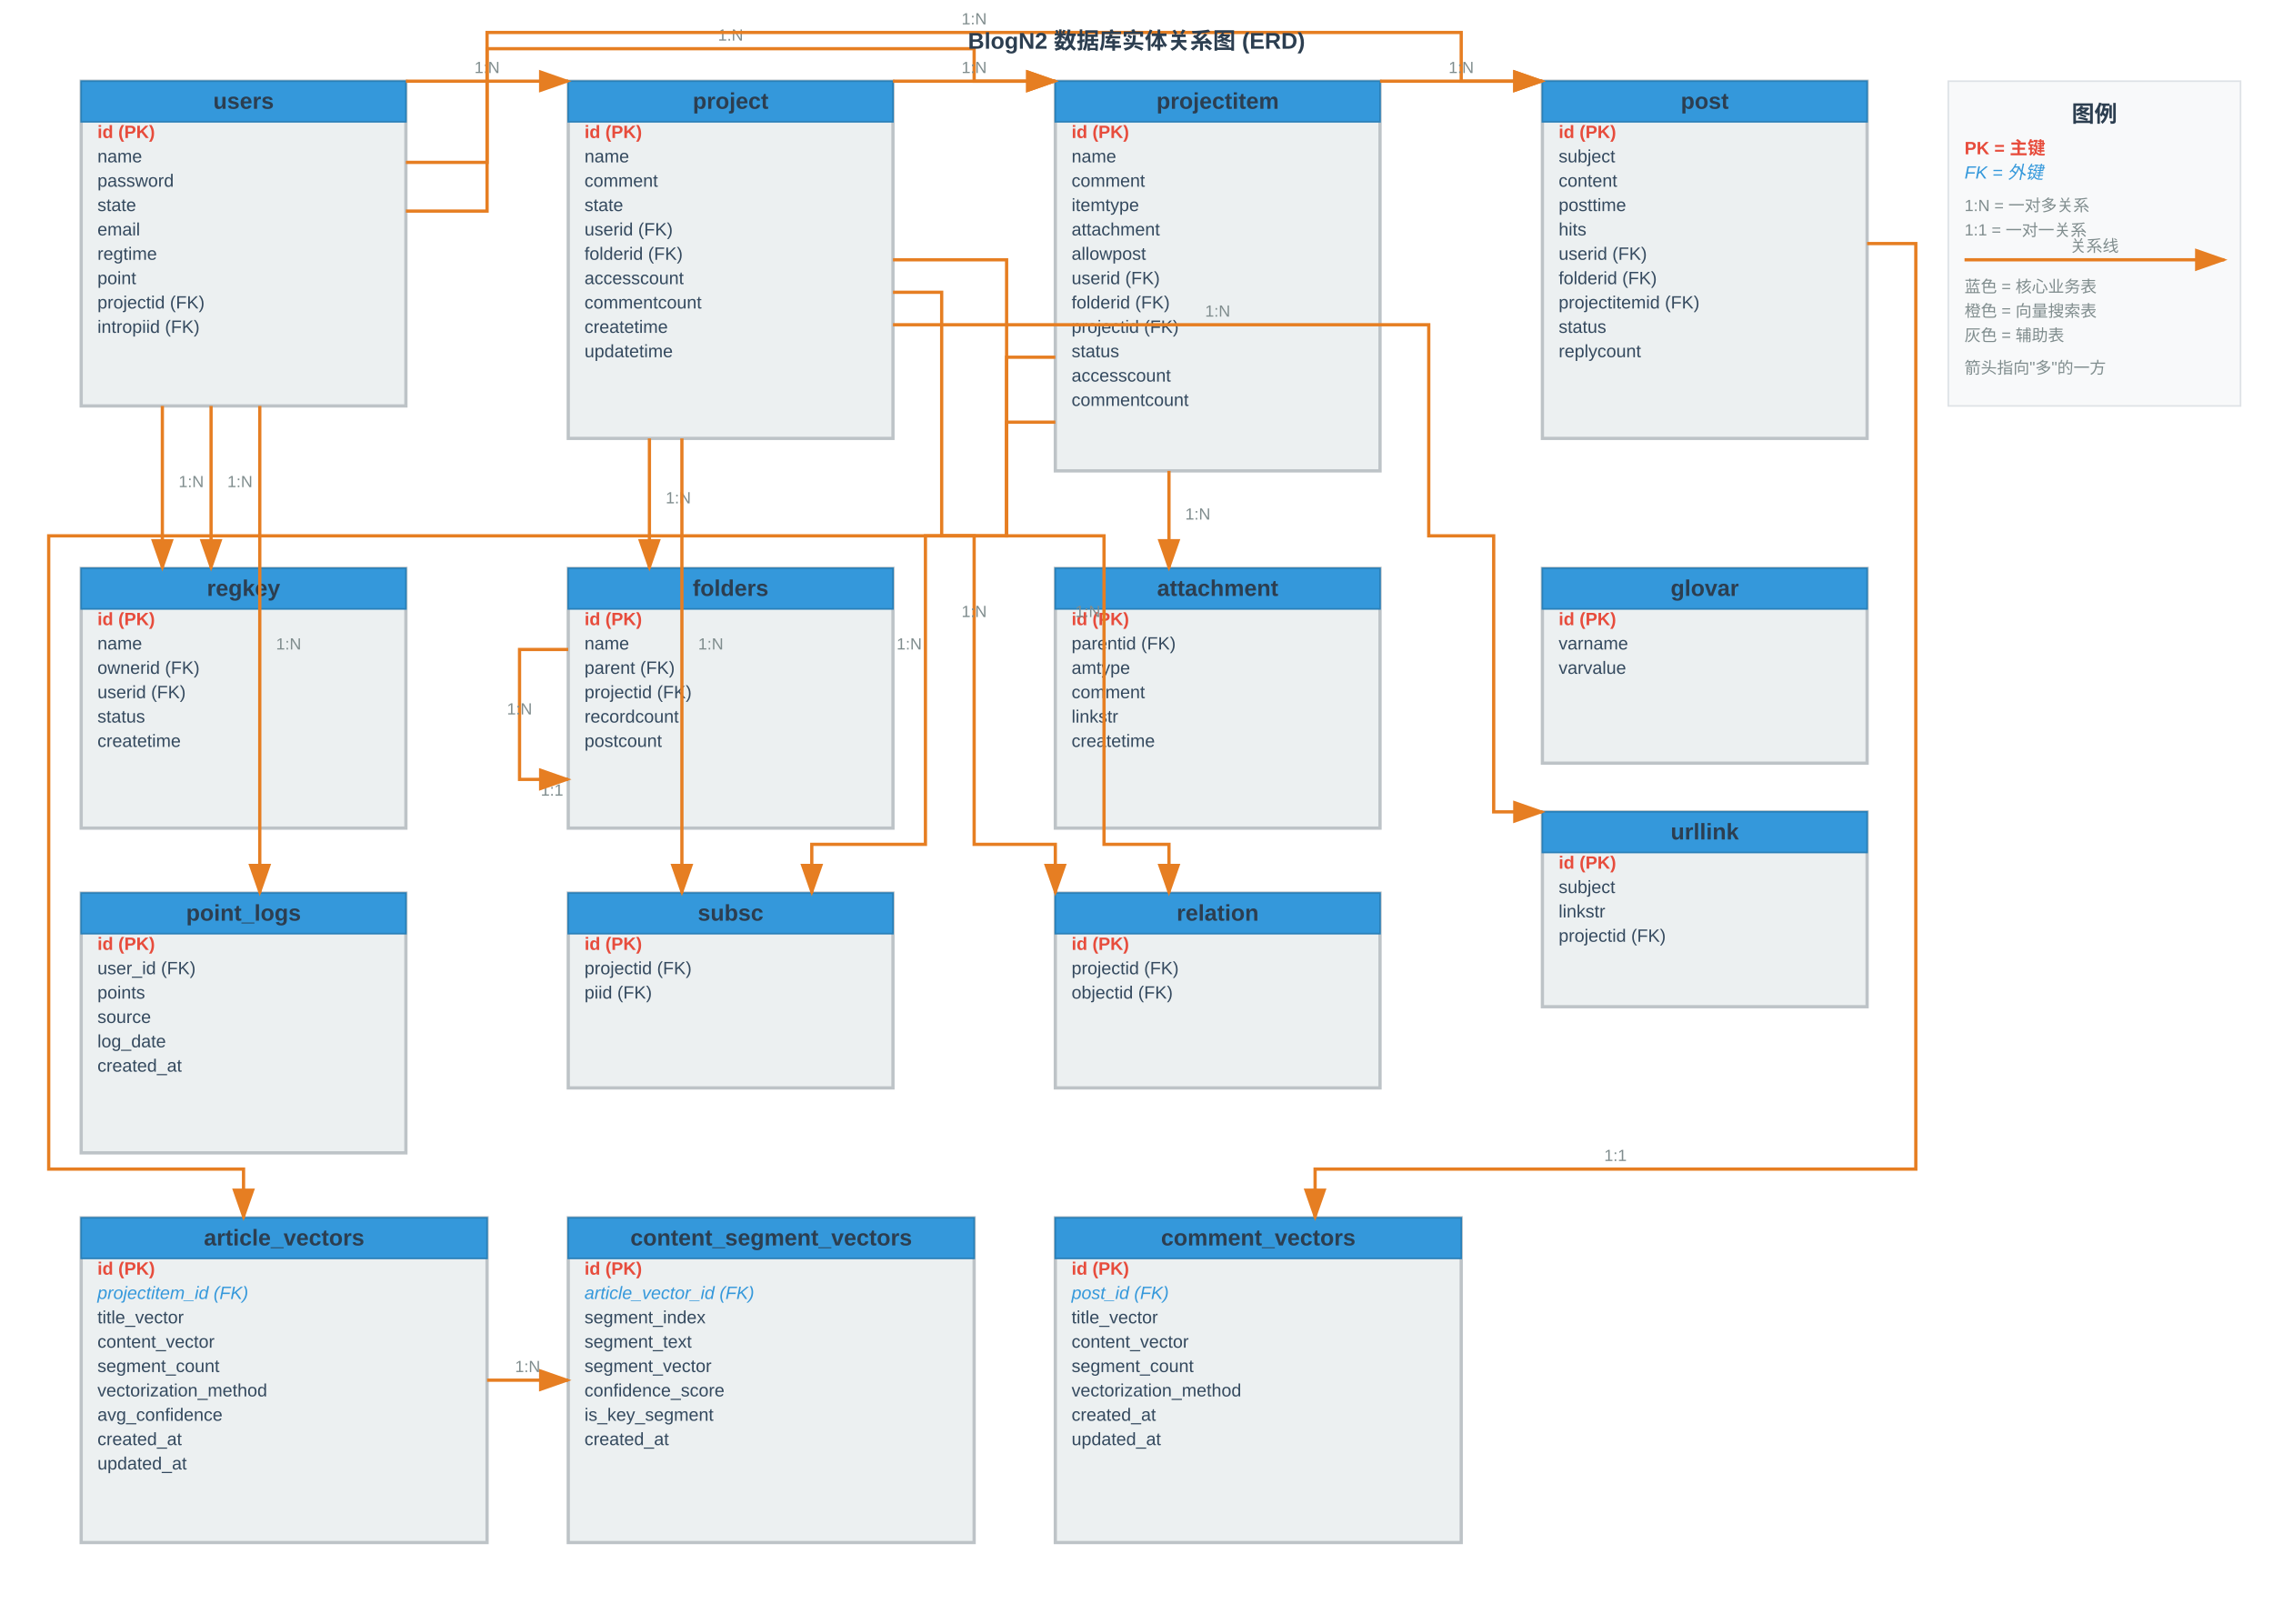
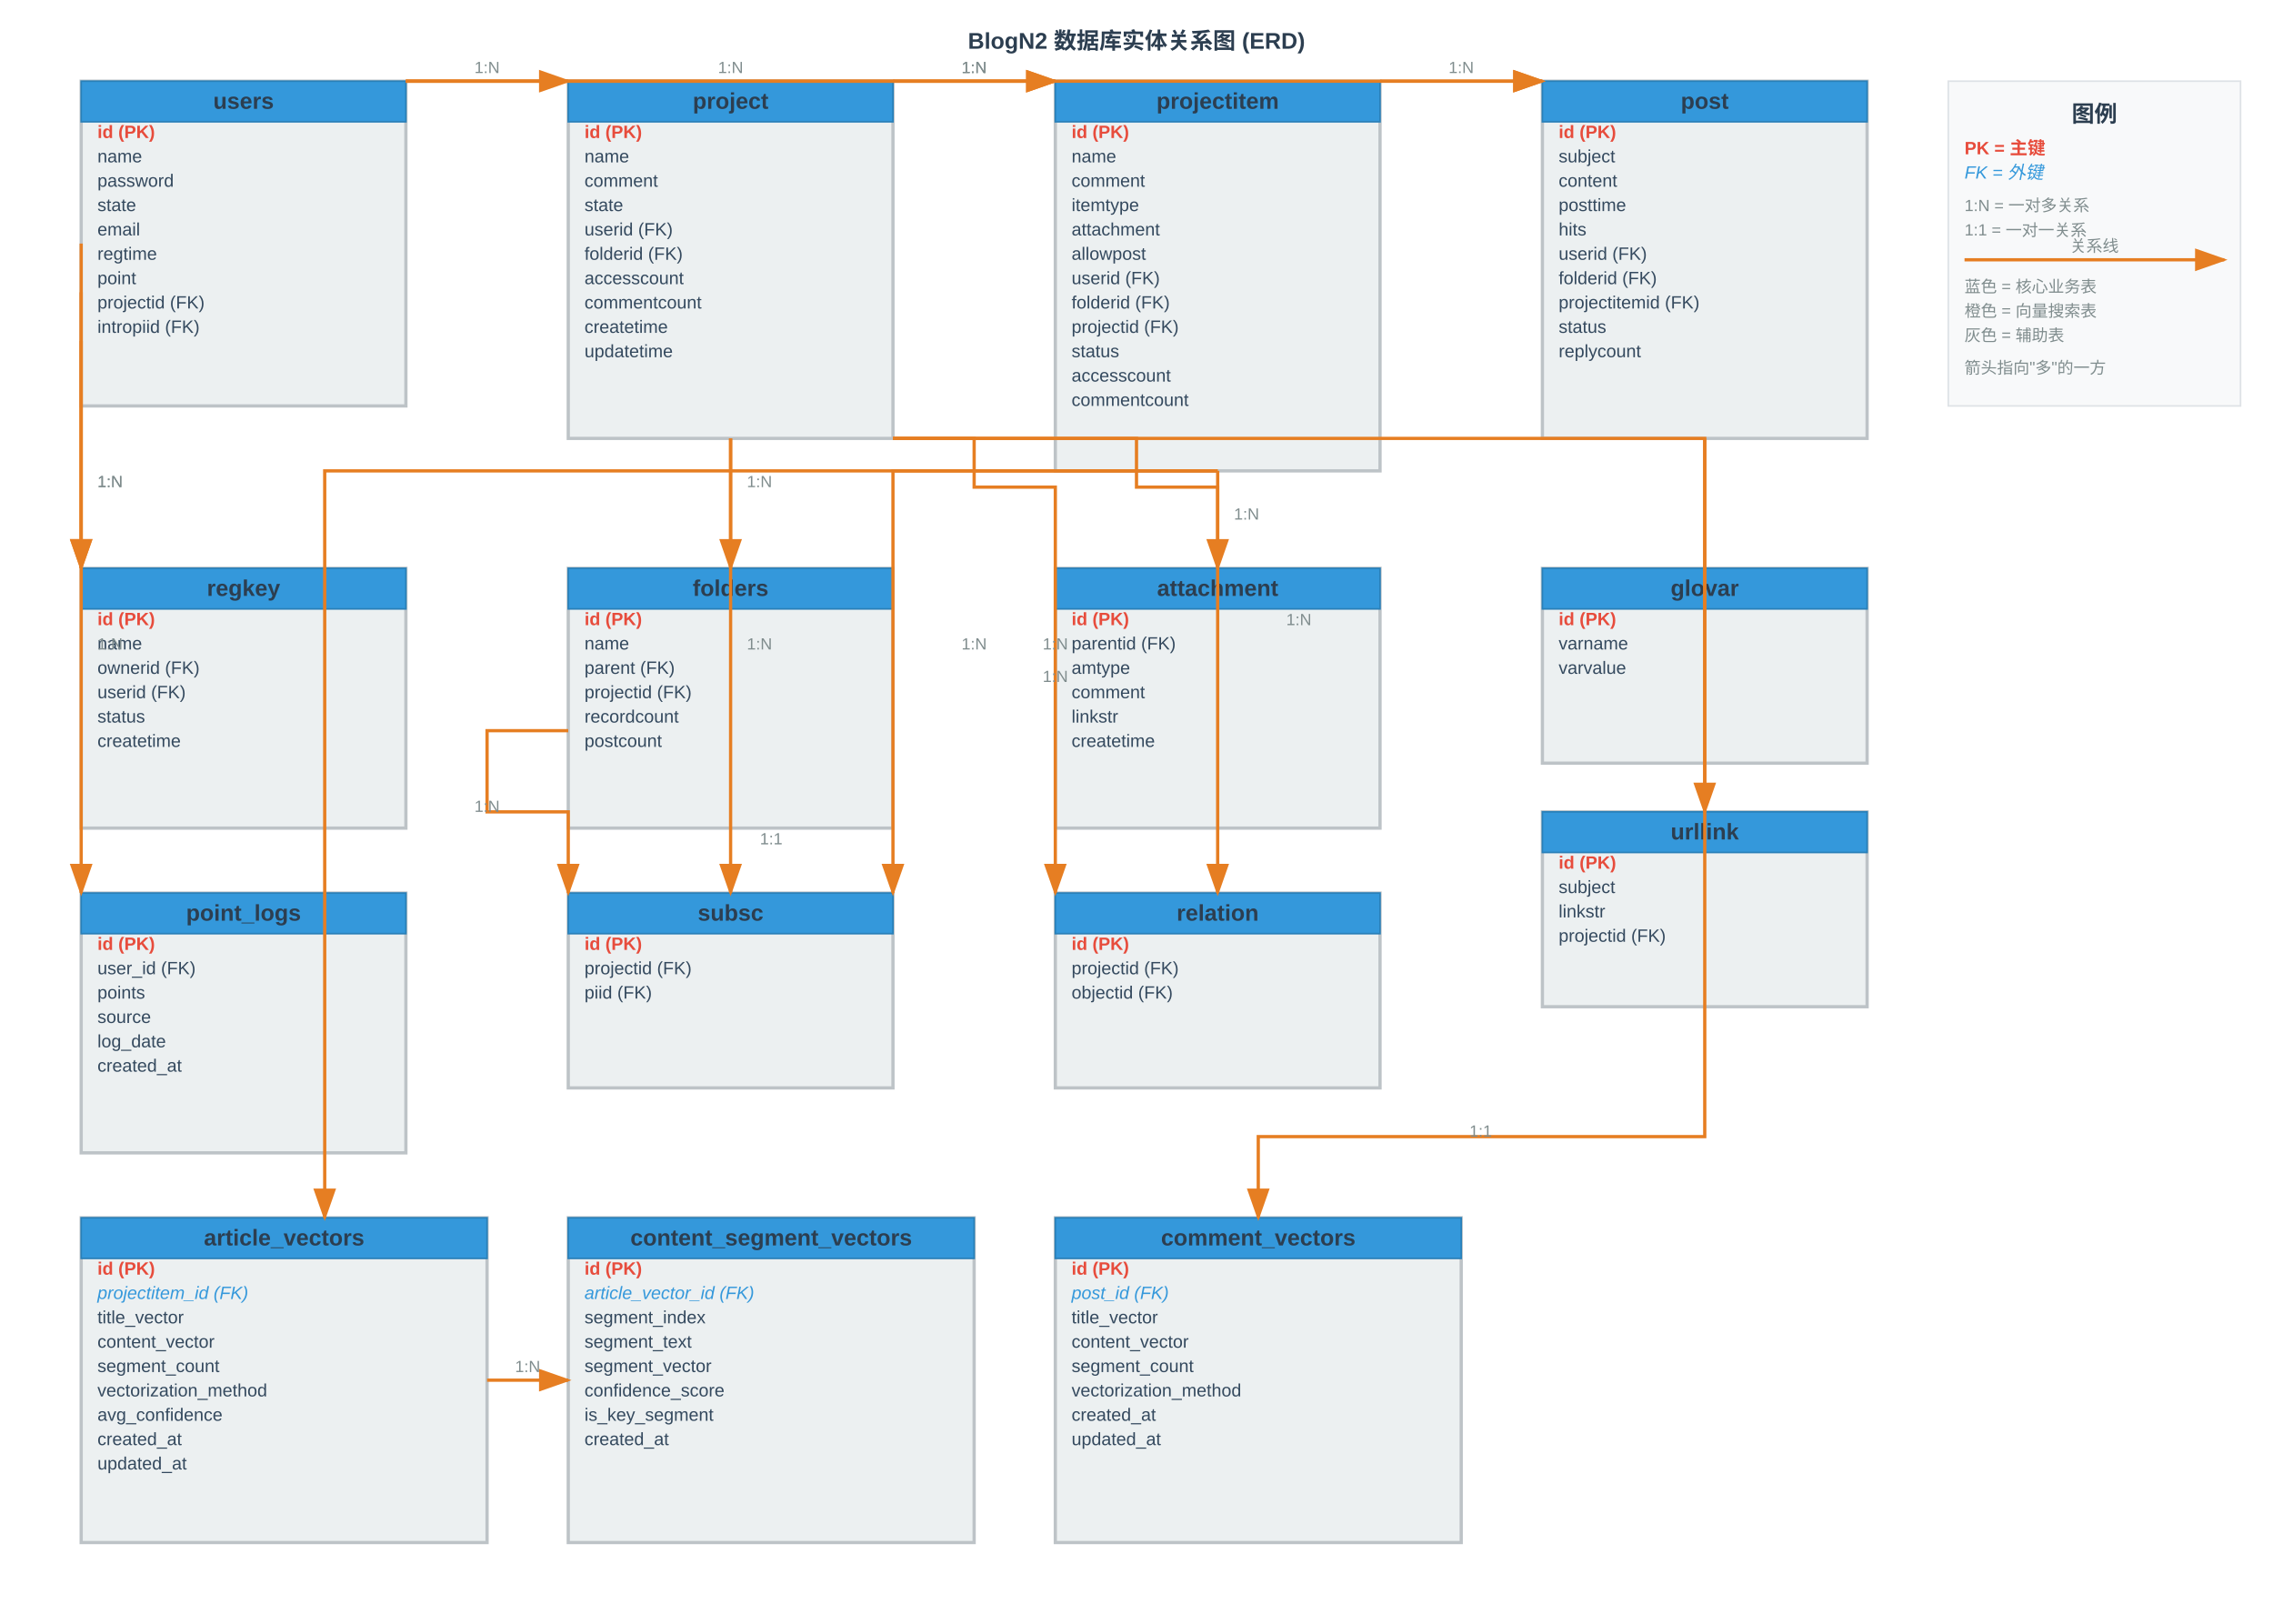
<svg xmlns="http://www.w3.org/2000/svg" width="1400" height="1000">
  <defs>
    <style>
      .table-title { font-family: Arial, sans-serif; font-size: 14px; font-weight: bold; fill: #2c3e50; }
      .field-name { font-family: Arial, sans-serif; font-size: 11px; fill: #34495e; }
      .field-type { font-family: Arial, sans-serif; font-size: 10px; fill: #7f8c8d; }
      .pk { font-weight: bold; fill: #e74c3c; }
      .fk { font-style: italic; fill: #3498db; }
      .table-box { fill: #ecf0f1; stroke: #bdc3c7; stroke-width: 2; }
      .table-header { fill: #3498db; stroke: #2980b9; stroke-width: 1; }
      .relationship-line { stroke: #e67e22; stroke-width: 2; fill: none; marker-end: url(#arrowhead); }
      .one-to-many { stroke: #e67e22; stroke-width: 2; fill: none; marker-end: url(#arrowhead); }
      .many-to-one { stroke: #e67e22; stroke-width: 2; fill: none; marker-end: url(#arrowhead); }
    </style>
    <marker id="arrowhead" markerWidth="10" markerHeight="7" refX="9" refY="3.5" orient="auto">
      <polygon points="0 0, 10 3.5, 0 7" fill="#e67e22" />
    </marker>
  </defs>
  <rect x="50" y="50" width="200" height="200" class="table-box" />
  <rect x="50" y="50" width="200" height="25" class="table-header" />
  <text x="150" y="67" text-anchor="middle" class="table-title">users</text>
  <text x="60" y="85" class="field-name pk">id (PK)</text>
  <text x="60" y="100" class="field-name">name</text>
  <text x="60" y="115" class="field-name">password</text>
  <text x="60" y="130" class="field-name">state</text>
  <text x="60" y="145" class="field-name">email</text>
  <text x="60" y="160" class="field-name">regtime</text>
  <text x="60" y="175" class="field-name">point</text>
  <text x="60" y="190" class="field-name">projectid (FK)</text>
  <text x="60" y="205" class="field-name">intropiid (FK)</text>
  <rect x="350" y="50" width="200" height="220" class="table-box" />
  <rect x="350" y="50" width="200" height="25" class="table-header" />
  <text x="450" y="67" text-anchor="middle" class="table-title">project</text>
  <text x="360" y="85" class="field-name pk">id (PK)</text>
  <text x="360" y="100" class="field-name">name</text>
  <text x="360" y="115" class="field-name">comment</text>
  <text x="360" y="130" class="field-name">state</text>
  <text x="360" y="145" class="field-name">userid (FK)</text>
  <text x="360" y="160" class="field-name">folderid (FK)</text>
  <text x="360" y="175" class="field-name">accesscount</text>
  <text x="360" y="190" class="field-name">commentcount</text>
  <text x="360" y="205" class="field-name">createtime</text>
  <text x="360" y="220" class="field-name">updatetime</text>
  <rect x="650" y="50" width="200" height="240" class="table-box" />
  <rect x="650" y="50" width="200" height="25" class="table-header" />
  <text x="750" y="67" text-anchor="middle" class="table-title">projectitem</text>
  <text x="660" y="85" class="field-name pk">id (PK)</text>
  <text x="660" y="100" class="field-name">name</text>
  <text x="660" y="115" class="field-name">comment</text>
  <text x="660" y="130" class="field-name">itemtype</text>
  <text x="660" y="145" class="field-name">attachment</text>
  <text x="660" y="160" class="field-name">allowpost</text>
  <text x="660" y="175" class="field-name">userid (FK)</text>
  <text x="660" y="190" class="field-name">folderid (FK)</text>
  <text x="660" y="205" class="field-name">projectid (FK)</text>
  <text x="660" y="220" class="field-name">status</text>
  <text x="660" y="235" class="field-name">accesscount</text>
  <text x="660" y="250" class="field-name">commentcount</text>
  <rect x="950" y="50" width="200" height="220" class="table-box" />
  <rect x="950" y="50" width="200" height="25" class="table-header" />
  <text x="1050" y="67" text-anchor="middle" class="table-title">post</text>
  <text x="960" y="85" class="field-name pk">id (PK)</text>
  <text x="960" y="100" class="field-name">subject</text>
  <text x="960" y="115" class="field-name">content</text>
  <text x="960" y="130" class="field-name">posttime</text>
  <text x="960" y="145" class="field-name">hits</text>
  <text x="960" y="160" class="field-name">userid (FK)</text>
  <text x="960" y="175" class="field-name">folderid (FK)</text>
  <text x="960" y="190" class="field-name">projectitemid (FK)</text>
  <text x="960" y="205" class="field-name">status</text>
  <text x="960" y="220" class="field-name">replycount</text>
  <rect x="350" y="350" width="200" height="160" class="table-box" />
  <rect x="350" y="350" width="200" height="25" class="table-header" />
  <text x="450" y="367" text-anchor="middle" class="table-title">folders</text>
  <text x="360" y="385" class="field-name pk">id (PK)</text>
  <text x="360" y="400" class="field-name">name</text>
  <text x="360" y="415" class="field-name">parent (FK)</text>
  <text x="360" y="430" class="field-name">projectid (FK)</text>
  <text x="360" y="445" class="field-name">recordcount</text>
  <text x="360" y="460" class="field-name">postcount</text>
  <rect x="650" y="350" width="200" height="160" class="table-box" />
  <rect x="650" y="350" width="200" height="25" class="table-header" />
  <text x="750" y="367" text-anchor="middle" class="table-title">attachment</text>
  <text x="660" y="385" class="field-name pk">id (PK)</text>
  <text x="660" y="400" class="field-name">parentid (FK)</text>
  <text x="660" y="415" class="field-name">amtype</text>
  <text x="660" y="430" class="field-name">comment</text>
  <text x="660" y="445" class="field-name">linkstr</text>
  <text x="660" y="460" class="field-name">createtime</text>
  <rect x="50" y="350" width="200" height="160" class="table-box" />
  <rect x="50" y="350" width="200" height="25" class="table-header" />
  <text x="150" y="367" text-anchor="middle" class="table-title">regkey</text>
  <text x="60" y="385" class="field-name pk">id (PK)</text>
  <text x="60" y="400" class="field-name">name</text>
  <text x="60" y="415" class="field-name">ownerid (FK)</text>
  <text x="60" y="430" class="field-name">userid (FK)</text>
  <text x="60" y="445" class="field-name">status</text>
  <text x="60" y="460" class="field-name">createtime</text>
  <rect x="50" y="550" width="200" height="160" class="table-box" />
  <rect x="50" y="550" width="200" height="25" class="table-header" />
  <text x="150" y="567" text-anchor="middle" class="table-title">point_logs</text>
  <text x="60" y="585" class="field-name pk">id (PK)</text>
  <text x="60" y="600" class="field-name">user_id (FK)</text>
  <text x="60" y="615" class="field-name">points</text>
  <text x="60" y="630" class="field-name">source</text>
  <text x="60" y="645" class="field-name">log_date</text>
  <text x="60" y="660" class="field-name">created_at</text>
  <rect x="350" y="550" width="200" height="120" class="table-box" />
  <rect x="350" y="550" width="200" height="25" class="table-header" />
  <text x="450" y="567" text-anchor="middle" class="table-title">subsc</text>
  <text x="360" y="585" class="field-name pk">id (PK)</text>
  <text x="360" y="600" class="field-name">projectid (FK)</text>
  <text x="360" y="615" class="field-name">piid (FK)</text>
  <rect x="650" y="550" width="200" height="120" class="table-box" />
  <rect x="650" y="550" width="200" height="25" class="table-header" />
  <text x="750" y="567" text-anchor="middle" class="table-title">relation</text>
  <text x="660" y="585" class="field-name pk">id (PK)</text>
  <text x="660" y="600" class="field-name">projectid (FK)</text>
  <text x="660" y="615" class="field-name">objectid (FK)</text>
  <rect x="950" y="350" width="200" height="120" class="table-box" />
  <rect x="950" y="350" width="200" height="25" class="table-header" />
  <text x="1050" y="367" text-anchor="middle" class="table-title">glovar</text>
  <text x="960" y="385" class="field-name pk">id (PK)</text>
  <text x="960" y="400" class="field-name">varname</text>
  <text x="960" y="415" class="field-name">varvalue</text>
  <rect x="950" y="500" width="200" height="120" class="table-box" />
  <rect x="950" y="500" width="200" height="25" class="table-header" />
  <text x="1050" y="517" text-anchor="middle" class="table-title">urllink</text>
  <text x="960" y="535" class="field-name pk">id (PK)</text>
  <text x="960" y="550" class="field-name">subject</text>
  <text x="960" y="565" class="field-name">linkstr</text>
  <text x="960" y="580" class="field-name">projectid (FK)</text>
  <rect x="50" y="750" width="250" height="200" class="table-box" />
  <rect x="50" y="750" width="250" height="25" class="table-header" />
  <text x="175" y="767" text-anchor="middle" class="table-title">article_vectors</text>
  <text x="60" y="785" class="field-name pk">id (PK)</text>
  <text x="60" y="800" class="field-name fk">projectitem_id (FK)</text>
  <text x="60" y="815" class="field-name">title_vector</text>
  <text x="60" y="830" class="field-name">content_vector</text>
  <text x="60" y="845" class="field-name">segment_count</text>
  <text x="60" y="860" class="field-name">vectorization_method</text>
  <text x="60" y="875" class="field-name">avg_confidence</text>
  <text x="60" y="890" class="field-name">created_at</text>
  <text x="60" y="905" class="field-name">updated_at</text>
  <rect x="350" y="750" width="250" height="200" class="table-box" />
  <rect x="350" y="750" width="250" height="25" class="table-header" />
  <text x="475" y="767" text-anchor="middle" class="table-title">content_segment_vectors</text>
  <text x="360" y="785" class="field-name pk">id (PK)</text>
  <text x="360" y="800" class="field-name fk">article_vector_id (FK)</text>
  <text x="360" y="815" class="field-name">segment_index</text>
  <text x="360" y="830" class="field-name">segment_text</text>
  <text x="360" y="845" class="field-name">segment_vector</text>
  <text x="360" y="860" class="field-name">confidence_score</text>
  <text x="360" y="875" class="field-name">is_key_segment</text>
  <text x="360" y="890" class="field-name">created_at</text>
  <rect x="650" y="750" width="250" height="200" class="table-box" />
  <rect x="650" y="750" width="250" height="25" class="table-header" />
  <text x="775" y="767" text-anchor="middle" class="table-title">comment_vectors</text>
  <text x="660" y="785" class="field-name pk">id (PK)</text>
  <text x="660" y="800" class="field-name fk">post_id (FK)</text>
  <text x="660" y="815" class="field-name">title_vector</text>
  <text x="660" y="830" class="field-name">content_vector</text>
  <text x="660" y="845" class="field-name">segment_count</text>
  <text x="660" y="860" class="field-name">vectorization_method</text>
  <text x="660" y="875" class="field-name">created_at</text>
  <text x="660" y="890" class="field-name">updated_at</text>
  <path d="M 250 50 L 300 50 L 300 50 L 350 50" class="one-to-many" />
  <text x="300" y="45" text-anchor="middle" class="field-type">1:N</text>
-   <path d="M 250 100 L 300 100 L 300 30 L 600 30 L 600 50 L 650 50" class="one-to-many" />
-   <text x="450" y="25" text-anchor="middle" class="field-type">1:N</text>
-   <path d="M 250 130 L 300 130 L 300 20 L 900 20 L 900 50 L 950 50" class="one-to-many" />
-   <text x="600" y="15" text-anchor="middle" class="field-type">1:N</text>
-   <path d="M 100 250 L 100 320 L 100 320 L 100 350" class="one-to-many" />
-   <text x="110" y="300" text-anchor="start" class="field-type">1:N</text>
-   <path d="M 130 250 L 130 320 L 130 320 L 130 350" class="one-to-many" />
-   <text x="140" y="300" text-anchor="start" class="field-type">1:N</text>
-   <path d="M 160 250 L 160 400 L 160 400 L 160 550" class="one-to-many" />
-   <text x="170" y="400" text-anchor="start" class="field-type">1:N</text>
+   <path d="M 250 50 L 300 50 L 300 50 L 650 50 L 650 50" class="one-to-many" />
+   <text x="450" y="45" text-anchor="middle" class="field-type">1:N</text>
+   <path d="M 250 50 L 300 50 L 300 50 L 950 50 L 950 50" class="one-to-many" />
+   <text x="600" y="45" text-anchor="middle" class="field-type">1:N</text>
+   <path d="M 50 150 L 50 300 L 50 300 L 50 350" class="one-to-many" />
+   <text x="60" y="300" text-anchor="start" class="field-type">1:N</text>
+   <path d="M 50 180 L 50 300 L 50 300 L 50 350" class="one-to-many" />
+   <text x="60" y="300" text-anchor="start" class="field-type">1:N</text>
+   <path d="M 50 210 L 50 400 L 50 400 L 50 550" class="one-to-many" />
+   <text x="60" y="400" text-anchor="start" class="field-type">1:N</text>
  <path d="M 550 50 L 600 50 L 600 50 L 650 50" class="one-to-many" />
  <text x="600" y="45" text-anchor="middle" class="field-type">1:N</text>
-   <path d="M 400 270 L 400 320 L 400 320 L 400 350" class="one-to-many" />
-   <text x="410" y="310" text-anchor="start" class="field-type">1:N</text>
-   <path d="M 550 200 L 880 200 L 880 330 L 920 330 L 920 500 L 950 500" class="one-to-many" />
-   <text x="750" y="195" text-anchor="middle" class="field-type">1:N</text>
-   <path d="M 420 270 L 420 400 L 420 400 L 420 550" class="one-to-many" />
-   <text x="430" y="400" text-anchor="start" class="field-type">1:N</text>
-   <path d="M 550 180 L 580 180 L 580 330 L 600 330 L 600 520 L 650 520 L 650 550" class="one-to-many" />
-   <text x="600" y="380" text-anchor="middle" class="field-type">1:N</text>
-   <path d="M 550 160 L 620 160 L 620 330 L 680 330 L 680 520 L 720 520 L 720 550" class="one-to-many" />
-   <text x="670" y="380" text-anchor="middle" class="field-type">1:N</text>
+   <path d="M 450 270 L 450 300 L 450 300 L 450 350" class="one-to-many" />
+   <text x="460" y="300" text-anchor="start" class="field-type">1:N</text>
+   <path d="M 550 270 L 1050 270 L 1050 500 L 1050 500" class="one-to-many" />
+   <text x="800" y="385" text-anchor="middle" class="field-type">1:N</text>
+   <path d="M 450 270 L 450 300 L 450 300 L 450 550" class="one-to-many" />
+   <text x="460" y="400" text-anchor="start" class="field-type">1:N</text>
+   <path d="M 550 270 L 600 270 L 600 300 L 650 300 L 650 550" class="one-to-many" />
+   <text x="600" y="400" text-anchor="middle" class="field-type">1:N</text>
+   <path d="M 550 270 L 700 270 L 700 300 L 750 300 L 750 550" class="one-to-many" />
+   <text x="650" y="400" text-anchor="middle" class="field-type">1:N</text>
  <path d="M 850 50 L 900 50 L 900 50 L 950 50" class="one-to-many" />
  <text x="900" y="45" text-anchor="middle" class="field-type">1:N</text>
-   <path d="M 720 290 L 720 320 L 720 320 L 720 350" class="one-to-many" />
-   <text x="730" y="320" text-anchor="start" class="field-type">1:N</text>
-   <path d="M 650 220 L 620 220 L 620 330 L 570 330 L 570 520 L 500 520 L 500 550" class="one-to-many" />
-   <text x="560" y="400" text-anchor="middle" class="field-type">1:N</text>
-   <path d="M 650 260 L 620 260 L 620 330 L 30 330 L 30 720 L 150 720 L 150 750" class="one-to-many" />
-   <text x="340" y="490" text-anchor="middle" class="field-type">1:1</text>
-   <path d="M 350 400 L 320 400 L 320 480 L 350 480" class="one-to-many" />
-   <text x="320" y="440" text-anchor="middle" class="field-type">1:N</text>
-   <path d="M 1150 150 L 1180 150 L 1180 720 L 810 720 L 810 750" class="one-to-many" />
-   <text x="995" y="715" text-anchor="middle" class="field-type">1:1</text>
+   <path d="M 750 290 L 750 320 L 750 320 L 750 350" class="one-to-many" />
+   <text x="760" y="320" text-anchor="start" class="field-type">1:N</text>
+   <path d="M 750 290 L 550 290 L 550 420 L 550 420 L 550 550" class="one-to-many" />
+   <text x="650" y="420" text-anchor="middle" class="field-type">1:N</text>
+   <path d="M 750 290 L 200 290 L 200 700 L 200 700 L 200 750" class="one-to-many" />
+   <text x="475" y="520" text-anchor="middle" class="field-type">1:1</text>
+   <path d="M 350 450 L 300 450 L 300 500 L 350 500 L 350 550" class="one-to-many" />
+   <text x="300" y="500" text-anchor="middle" class="field-type">1:N</text>
+   <path d="M 1050 270 L 1050 700 L 1050 700 L 775 700 L 775 750" class="one-to-many" />
+   <text x="912" y="700" text-anchor="middle" class="field-type">1:1</text>
  <path d="M 300 850 L 325 850 L 325 850 L 350 850" class="one-to-many" />
  <text x="325" y="845" text-anchor="middle" class="field-type">1:N</text>
  <rect x="1200" y="50" width="180" height="200" fill="#f8f9fa" stroke="#dee2e6" stroke-width="1" />
  <text x="1290" y="75" text-anchor="middle" class="table-title">图例</text>
  <text x="1210" y="95" class="field-name pk">PK = 主键</text>
  <text x="1210" y="110" class="field-name fk">FK = 外键</text>
  <text x="1210" y="130" class="field-type">1:N = 一对多关系</text>
  <text x="1210" y="145" class="field-type">1:1 = 一对一关系</text>
  <line x1="1210" y1="160" x2="1370" y2="160" class="one-to-many" />
  <text x="1290" y="155" text-anchor="middle" class="field-type">关系线</text>
  <text x="1210" y="180" class="field-type">蓝色 = 核心业务表</text>
  <text x="1210" y="195" class="field-type">橙色 = 向量搜索表</text>
  <text x="1210" y="210" class="field-type">灰色 = 辅助表</text>
  <text x="1210" y="230" class="field-type">箭头指向"多"的一方</text>
  <text x="700" y="30" text-anchor="middle" class="table-title" font-size="20">BlogN2 数据库实体关系图 (ERD)</text>
</svg>
